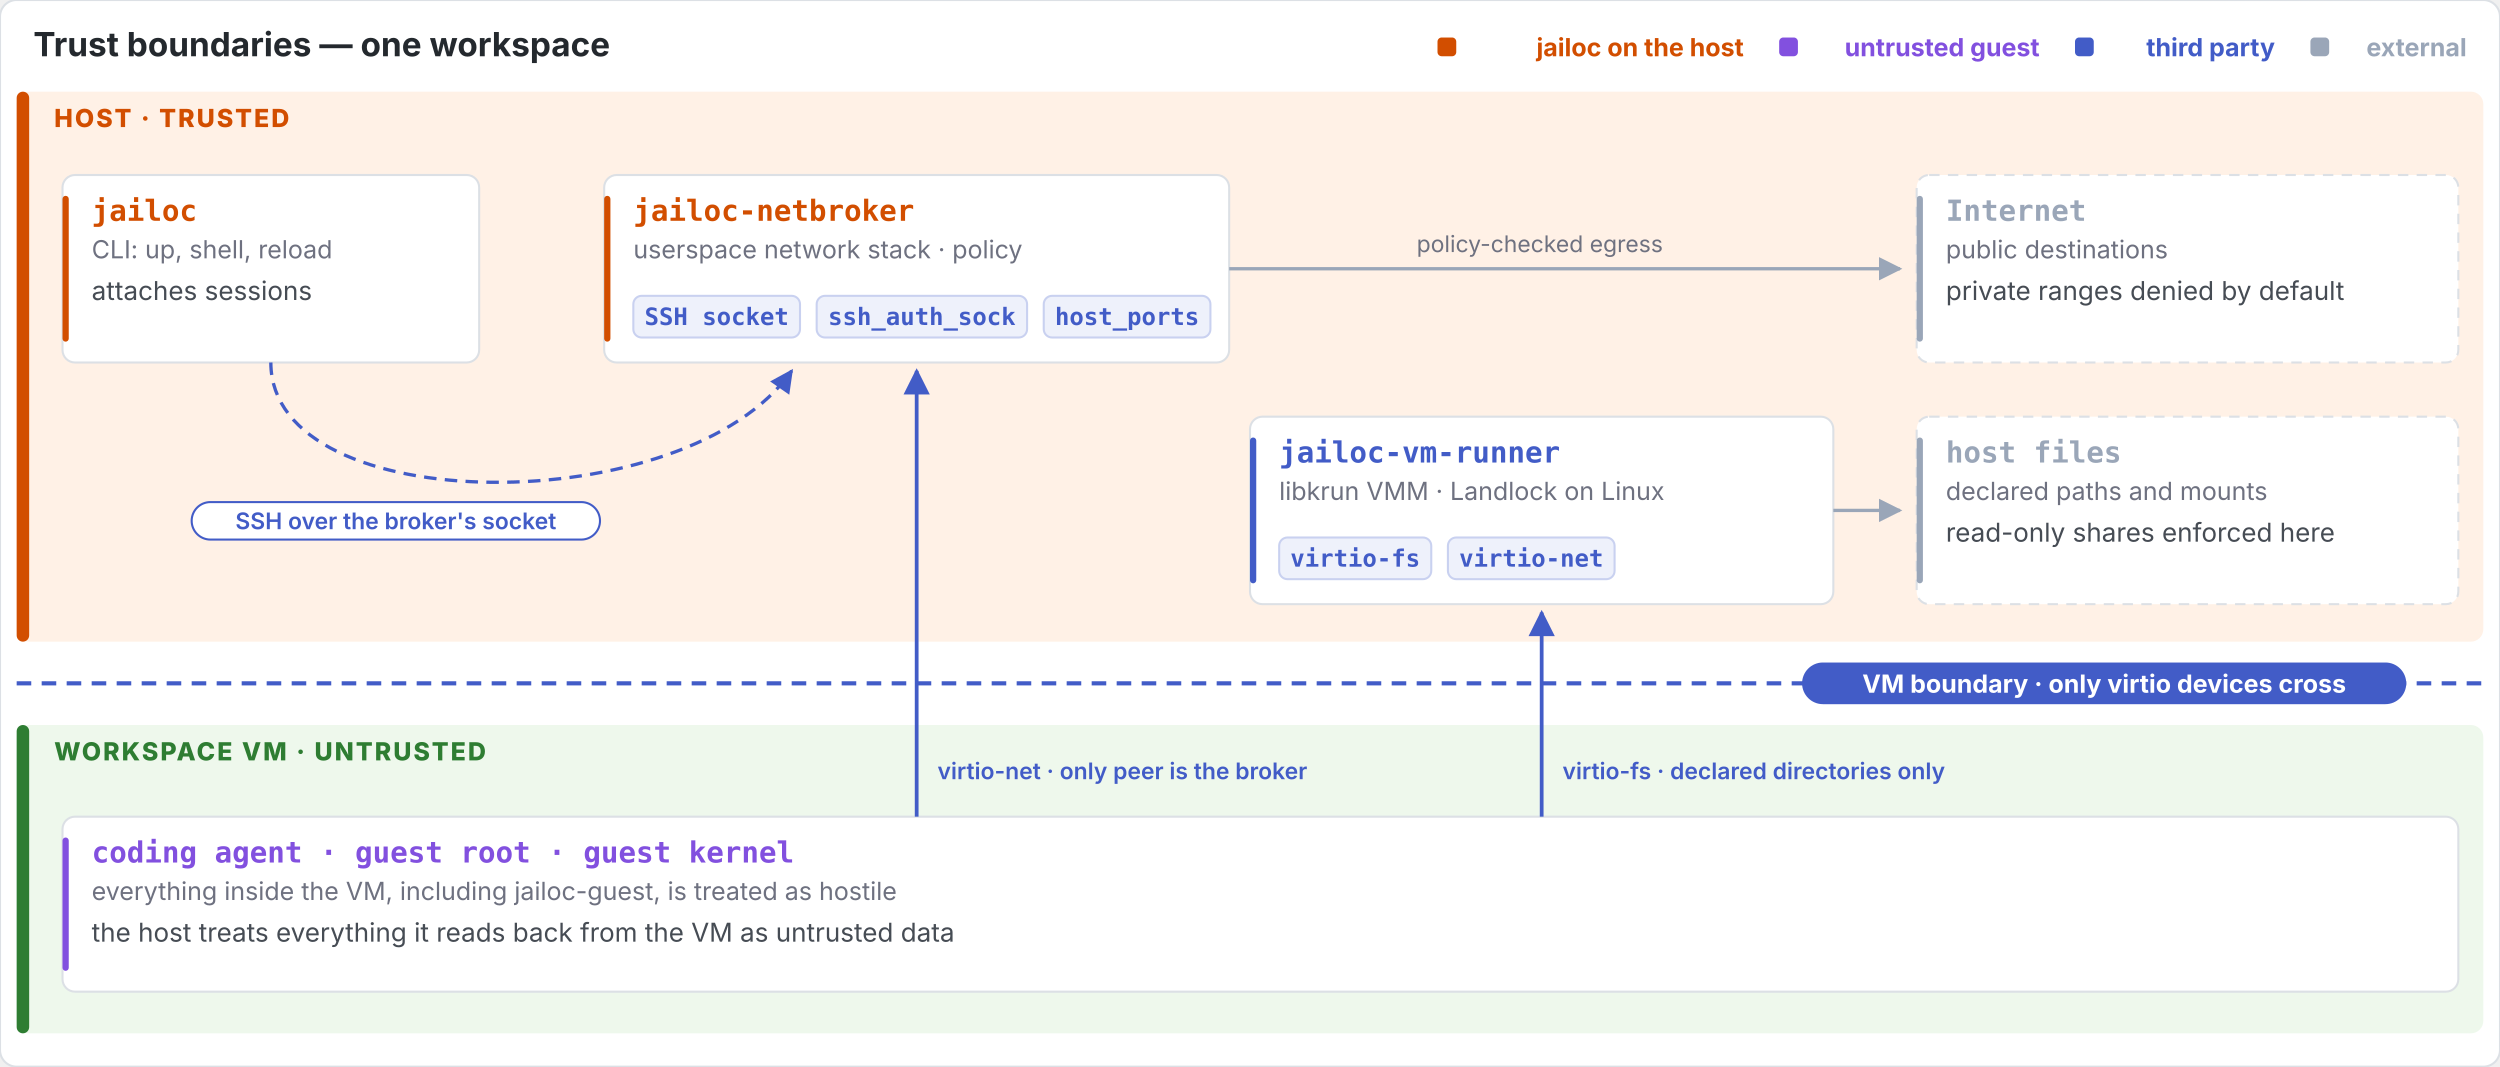
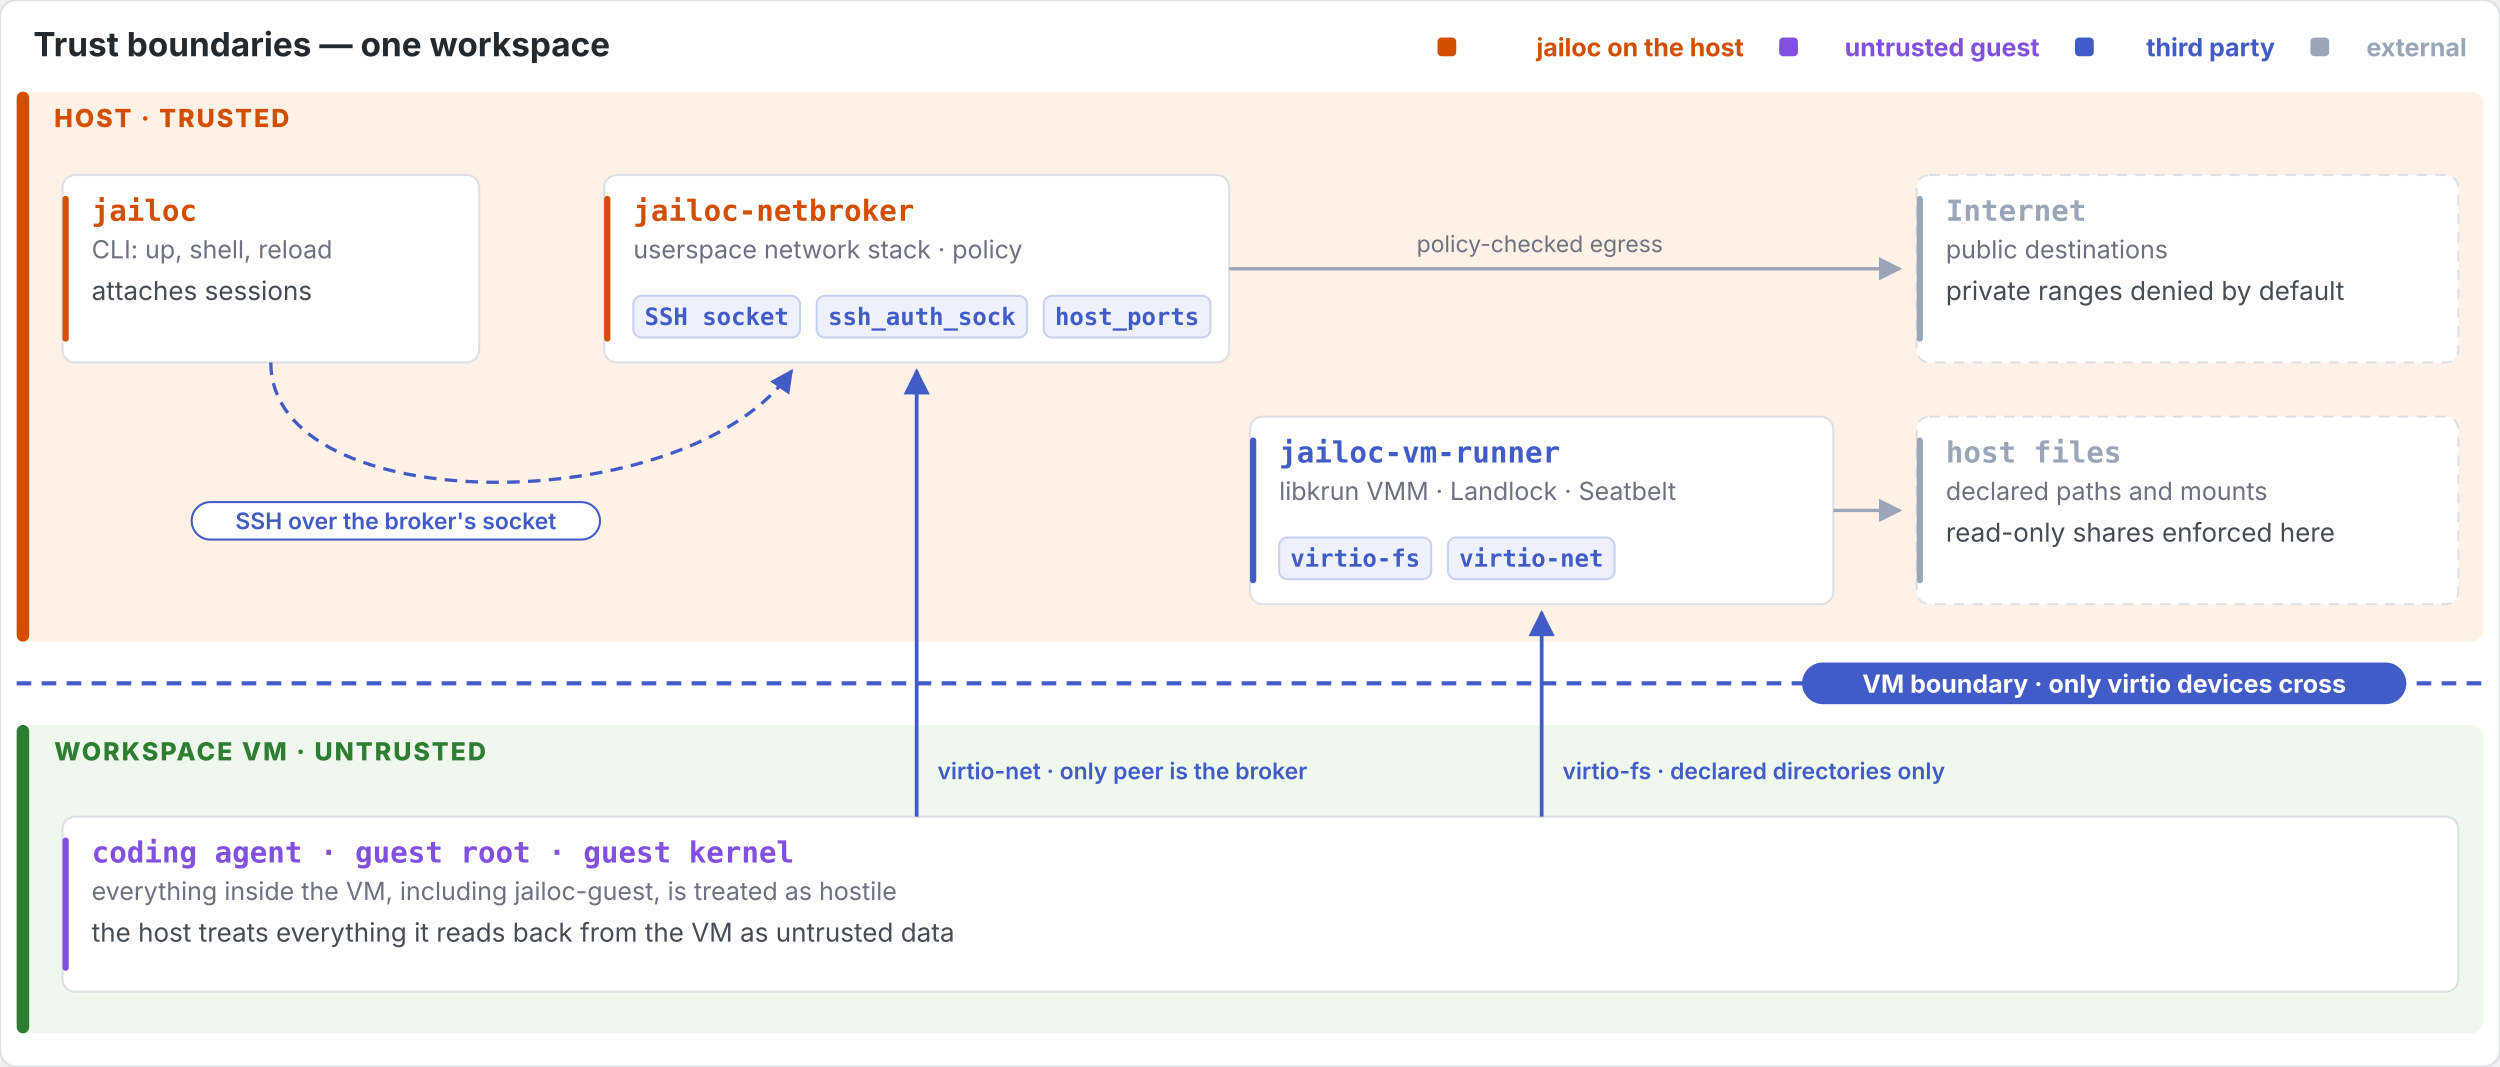
<svg xmlns="http://www.w3.org/2000/svg" width="1200" height="512" viewBox="0 0 1200 512" font-family="Inter,Helvetica,Arial,sans-serif" role="img" aria-labelledby="t d">
  <defs>
    <marker id="ag" viewBox="0 0 10 10" refX="9" refY="5" markerWidth="7" markerHeight="7" orient="auto">
      <path d="M0 0L10 5L0 10z" fill="#9AA6B8" />
    </marker>
    <marker id="ab" viewBox="0 0 10 10" refX="9" refY="5" markerWidth="7" markerHeight="7" orient="auto">
      <path d="M0 0L10 5L0 10z" fill="#425CC7" />
    </marker>
  </defs>
  <rect width="1200" height="512" fill="#FFFFFF" stroke="#DCE0E5" rx="8" />
  <text x="16" y="27" fill="#24292E" font-size="16" font-weight="700">Trust boundaries — one workspace</text>
  <text x="1184" y="27" fill="#9AA6B8" font-size="12" font-weight="700" text-anchor="end">external</text>
  <rect x="1109" y="18" width="9" height="9" rx="2" fill="#9AA6B8" />
  <text x="1092" y="27" fill="#425CC7" font-size="12" font-weight="700" text-anchor="end">third party</text>
  <rect x="996" y="18" width="9" height="9" rx="2" fill="#425CC7" />
  <text x="979" y="27" fill="#8250DF" font-size="12" font-weight="700" text-anchor="end">untrusted guest</text>
  <rect x="854" y="18" width="9" height="9" rx="2" fill="#8250DF" />
  <text x="837" y="27" fill="#D24E00" font-size="12" font-weight="700" text-anchor="end">jailoc on the host</text>
  <rect x="690" y="18" width="9" height="9" rx="2" fill="#D24E00" />
  <rect x="8" y="44" width="1184" height="264" fill="#FFF1E6" rx="6" />
  <rect x="8" y="44" width="6" height="264" fill="#D24E00" rx="3" />
  <text x="26" y="61" fill="#D24E00" font-size="12" font-weight="800" letter-spacing="0.08em">HOST · TRUSTED</text>
  <rect x="30" y="84" width="200" height="90" rx="6" fill="#FFFFFF" stroke="#DCE0E5" />
  <rect x="30" y="94" width="3" height="70" rx="1.5" fill="#D24E00" />
  <text x="44" y="106" fill="#D24E00" font-size="14" font-weight="700" font-family="JetBrains Mono,Menlo,monospace">jailoc</text>
  <text x="44" y="124" fill="#6E7180" font-size="12">CLI: up, shell, reload</text>
  <text x="44" y="144" fill="#464C54" font-size="12.5">attaches sessions</text>
  <rect x="290" y="84" width="300" height="90" rx="6" fill="#FFFFFF" stroke="#DCE0E5" />
  <rect x="290" y="94" width="3" height="70" rx="1.5" fill="#D24E00" />
  <text x="304" y="106" fill="#D24E00" font-size="14" font-weight="700" font-family="JetBrains Mono,Menlo,monospace">jailoc-netbroker</text>
  <text x="304" y="124" fill="#6E7180" font-size="12">userspace network stack · policy</text>
  <rect x="304" y="142" width="80" height="20" rx="4" fill="#EEF1FB" stroke="#C9D1F0" />
  <text x="344" y="156" fill="#425CC7" font-size="11.5" font-weight="600" text-anchor="middle" font-family="JetBrains Mono,Menlo,monospace">SSH socket</text>
  <rect x="392" y="142" width="101" height="20" rx="4" fill="#EEF1FB" stroke="#C9D1F0" />
  <text x="442.5" y="156" fill="#425CC7" font-size="11.5" font-weight="600" text-anchor="middle" font-family="JetBrains Mono,Menlo,monospace">ssh_auth_sock</text>
  <rect x="501" y="142" width="80" height="20" rx="4" fill="#EEF1FB" stroke="#C9D1F0" />
  <text x="541" y="156" fill="#425CC7" font-size="11.5" font-weight="600" text-anchor="middle" font-family="JetBrains Mono,Menlo,monospace">host_ports</text>
  <rect x="920" y="84" width="260" height="90" rx="6" fill="#FFFFFF" stroke="#DCE0E5" stroke-dasharray="5 4" />
  <rect x="920" y="94" width="3" height="70" rx="1.5" fill="#9AA6B8" />
  <text x="934" y="106" fill="#9AA6B8" font-size="14" font-weight="700" font-family="JetBrains Mono,Menlo,monospace">Internet</text>
  <text x="934" y="124" fill="#6E7180" font-size="12">public destinations</text>
  <text x="934" y="144" fill="#464C54" font-size="12.5">private ranges denied by default</text>
  <rect x="600" y="200" width="280" height="90" rx="6" fill="#FFFFFF" stroke="#DCE0E5" />
  <rect x="600" y="210" width="3" height="70" rx="1.5" fill="#425CC7" />
  <text x="614" y="222" fill="#425CC7" font-size="14" font-weight="700" font-family="JetBrains Mono,Menlo,monospace">jailoc-vm-runner</text>
-   <text x="614" y="240" fill="#6E7180" font-size="12">libkrun VMM · Landlock on Linux</text>
+   <text x="614" y="240" fill="#6E7180" font-size="12">libkrun VMM · Landlock · Seatbelt</text>
  <rect x="614" y="258" width="73" height="20" rx="4" fill="#EEF1FB" stroke="#C9D1F0" />
  <text x="650.5" y="272" fill="#425CC7" font-size="11.5" font-weight="600" text-anchor="middle" font-family="JetBrains Mono,Menlo,monospace">virtio-fs</text>
  <rect x="695" y="258" width="80" height="20" rx="4" fill="#EEF1FB" stroke="#C9D1F0" />
  <text x="735" y="272" fill="#425CC7" font-size="11.5" font-weight="600" text-anchor="middle" font-family="JetBrains Mono,Menlo,monospace">virtio-net</text>
  <rect x="920" y="200" width="260" height="90" rx="6" fill="#FFFFFF" stroke="#DCE0E5" stroke-dasharray="5 4" />
  <rect x="920" y="210" width="3" height="70" rx="1.5" fill="#9AA6B8" />
  <text x="934" y="222" fill="#9AA6B8" font-size="14" font-weight="700" font-family="JetBrains Mono,Menlo,monospace">host files</text>
  <text x="934" y="240" fill="#6E7180" font-size="12">declared paths and mounts</text>
  <text x="934" y="260" fill="#464C54" font-size="12.5">read-only shares enforced here</text>
  <path d="M590 129 L912 129" fill="none" stroke="#9AA6B8" stroke-width="1.6" marker-end="url(#ag)" />
  <text x="680" y="121" fill="#6E7180" font-size="11">policy-checked egress</text>
  <path d="M880 245 L912 245" fill="none" stroke="#9AA6B8" stroke-width="1.6" marker-end="url(#ag)" />
  <path d="M130 174 C130 250 330 250 380 178" fill="none" stroke="#425CC7" stroke-width="1.6" stroke-dasharray="6 4" marker-end="url(#ab)" />
  <rect x="92" y="241" width="196" height="18" rx="9" fill="#FFFFFF" stroke="#425CC7" />
  <text x="190" y="254" fill="#425CC7" font-size="11" font-weight="600" text-anchor="middle">SSH over the broker's socket</text>
  <line x1="8" y1="328" x2="1192" y2="328" stroke="#425CC7" stroke-width="2" stroke-dasharray="7 5" />
  <rect x="865" y="318" width="290" height="20" rx="10" fill="#425CC7" />
  <text x="1010" y="332.5" fill="#FFFFFF" font-size="12" font-weight="700" text-anchor="middle">VM boundary · only virtio devices cross</text>
  <rect x="8" y="348" width="1184" height="148" fill="#EEF8EC" rx="6" />
  <rect x="8" y="348" width="6" height="148" fill="#2E7D32" rx="3" />
  <text x="26" y="365" fill="#2E7D32" font-size="12" font-weight="800" letter-spacing="0.08em">WORKSPACE VM · UNTRUSTED</text>
  <rect x="30" y="392" width="1150" height="84" rx="6" fill="#FFFFFF" stroke="#DCE0E5" />
  <rect x="30" y="402" width="3" height="64" rx="1.5" fill="#8250DF" />
  <text x="44" y="414" fill="#8250DF" font-size="14" font-weight="700" font-family="JetBrains Mono,Menlo,monospace">coding agent · guest root · guest kernel</text>
  <text x="44" y="432" fill="#6E7180" font-size="12">everything inside the VM, including jailoc-guest, is treated as hostile</text>
  <text x="44" y="452" fill="#464C54" font-size="12.5">the host treats everything it reads back from the VM as untrusted data</text>
  <path d="M440 392 L440 178" fill="none" stroke="#425CC7" stroke-width="1.8" marker-end="url(#ab)" />
  <text x="450" y="374" fill="#425CC7" font-size="11" font-weight="600">virtio-net · only peer is the broker</text>
  <path d="M740 392 L740 294" fill="none" stroke="#425CC7" stroke-width="1.8" marker-end="url(#ab)" />
  <text x="750" y="374" fill="#425CC7" font-size="11" font-weight="600">virtio-fs · declared directories only</text>
</svg>
